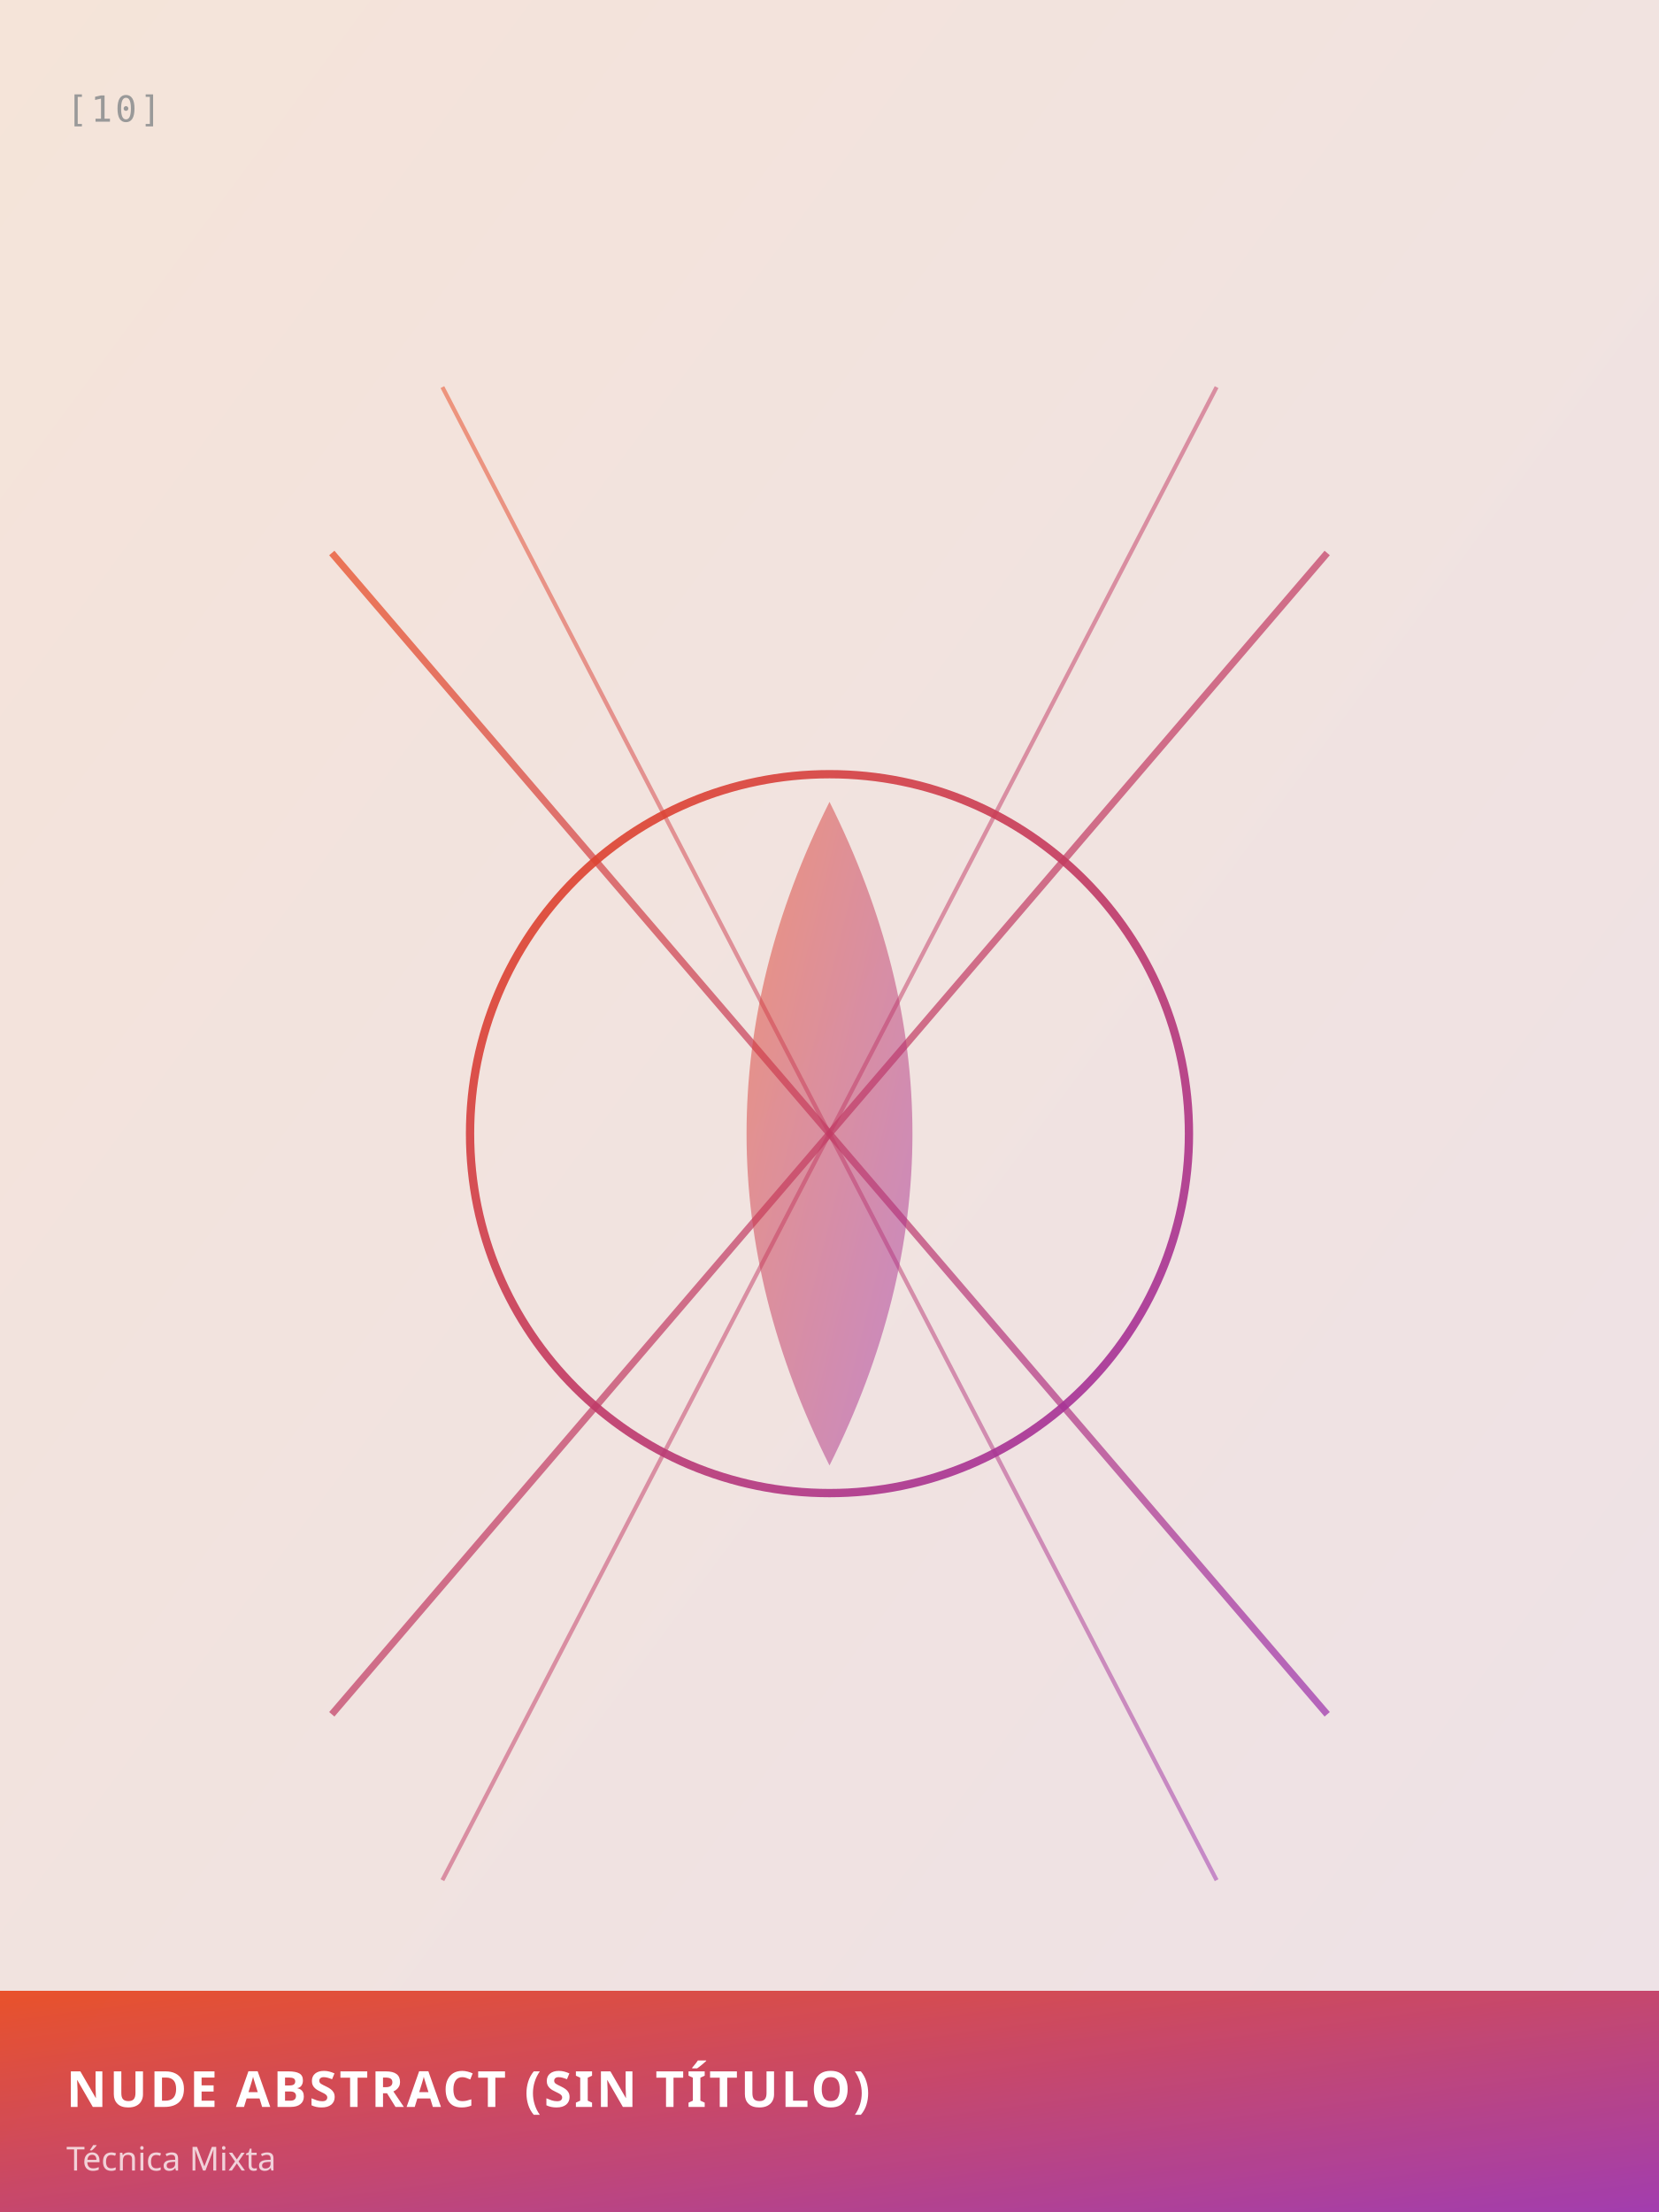
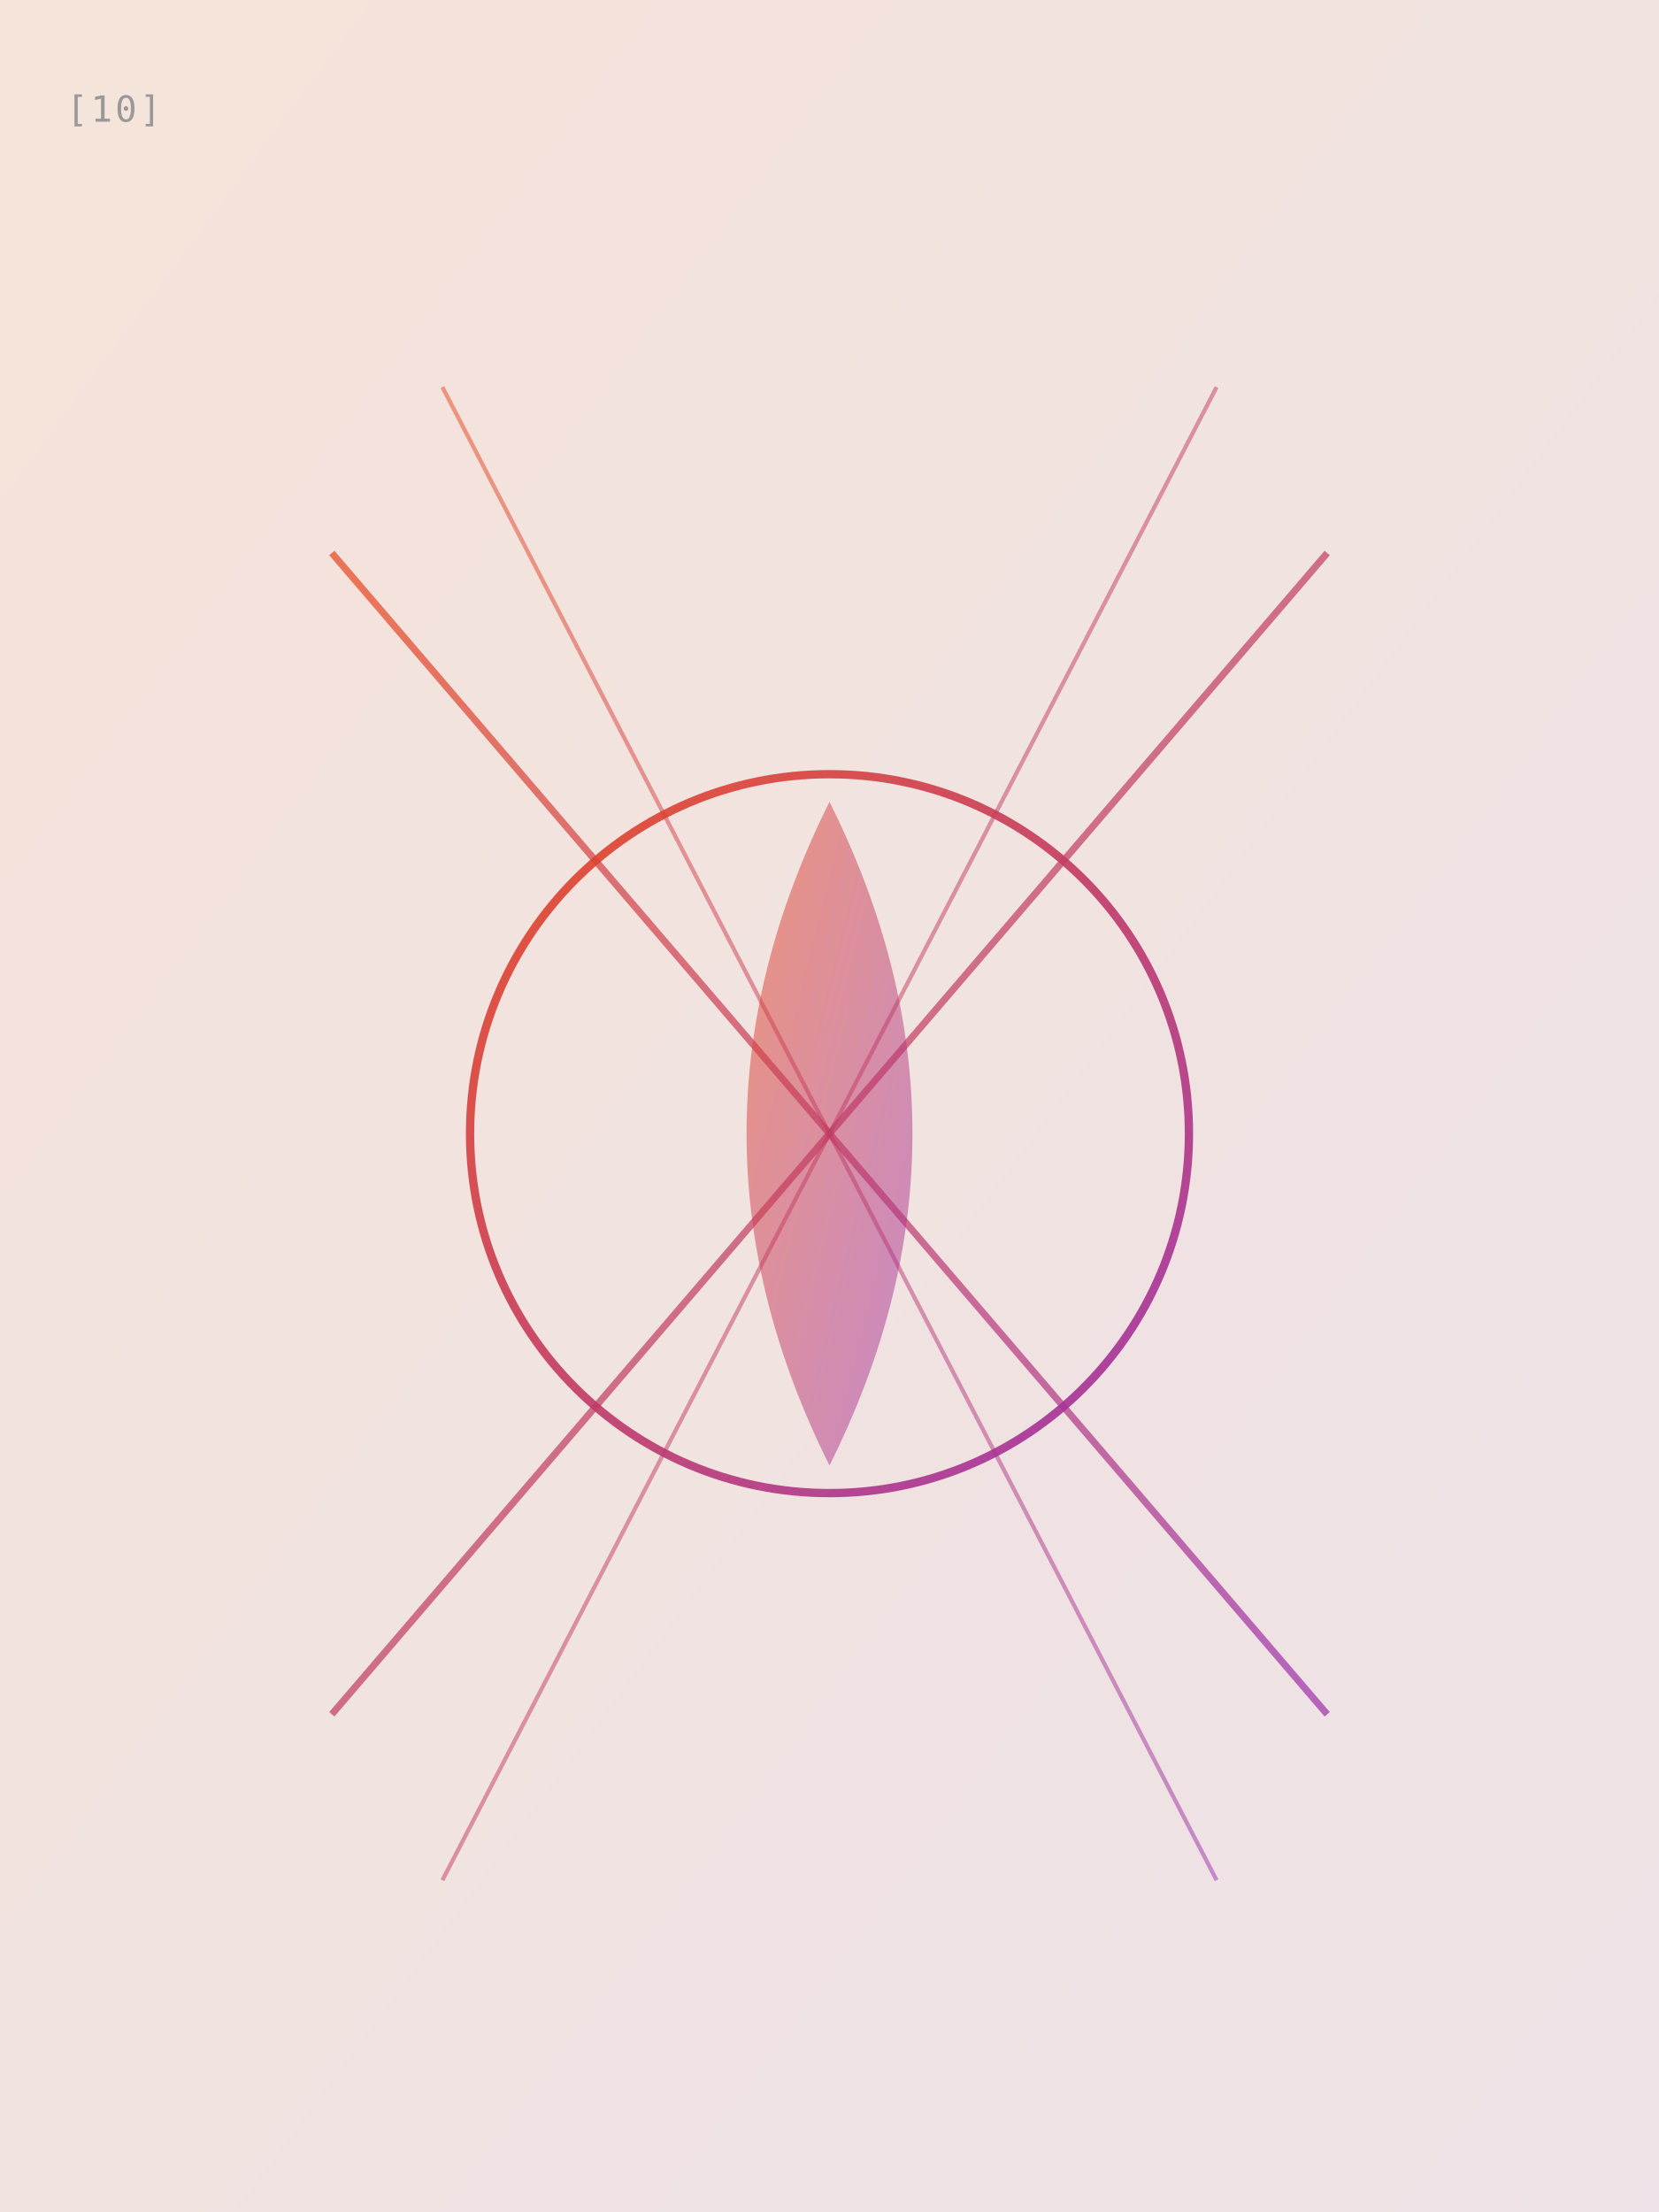
<svg xmlns="http://www.w3.org/2000/svg" viewBox="0 0 600 800" width="600" height="800">
  <defs>
    <linearGradient id="g" x1="0%" y1="0%" x2="100%" y2="100%">
      <stop offset="0%" stop-color="#E8451C" />
      <stop offset="100%" stop-color="#9B2FAA" />
    </linearGradient>
  </defs>
  <rect width="600" height="800" fill="#F6F5ED" />
  <rect width="600" height="800" fill="url(#g)" opacity="0.1" />
  <text x="24" y="44" font-family="'JetBrains Mono', monospace" font-size="13" fill="#999" letter-spacing="1">[10]</text>
  <line x1="120" y1="200" x2="480" y2="620" stroke="url(#g)" stroke-width="2.5" opacity="0.7" />
  <line x1="480" y1="200" x2="120" y2="620" stroke="url(#g)" stroke-width="2.5" opacity="0.7" />
  <line x1="160" y1="140" x2="440" y2="680" stroke="url(#g)" stroke-width="1.5" opacity="0.5" />
  <line x1="440" y1="140" x2="160" y2="680" stroke="url(#g)" stroke-width="1.5" opacity="0.5" />
  <circle cx="300" cy="410" r="130" fill="none" stroke="url(#g)" stroke-width="3" opacity="0.9" />
  <path d="M 300 290 Q 360 410 300 530 Q 240 410 300 290 Z" fill="url(#g)" opacity="0.5" />
-   <rect x="0" y="720" width="600" height="80" fill="url(#g)" opacity="0.92" />
-   <text x="24" y="762" font-family="'Big Shoulders Display', sans-serif" font-size="18" font-weight="700" fill="white" letter-spacing="1">NUDE ABSTRACT (SIN TÍTULO)</text>
-   <text x="24" y="785" font-family="sans-serif" font-size="12" fill="rgba(255,255,255,0.75)">Técnica Mixta</text>
</svg>
